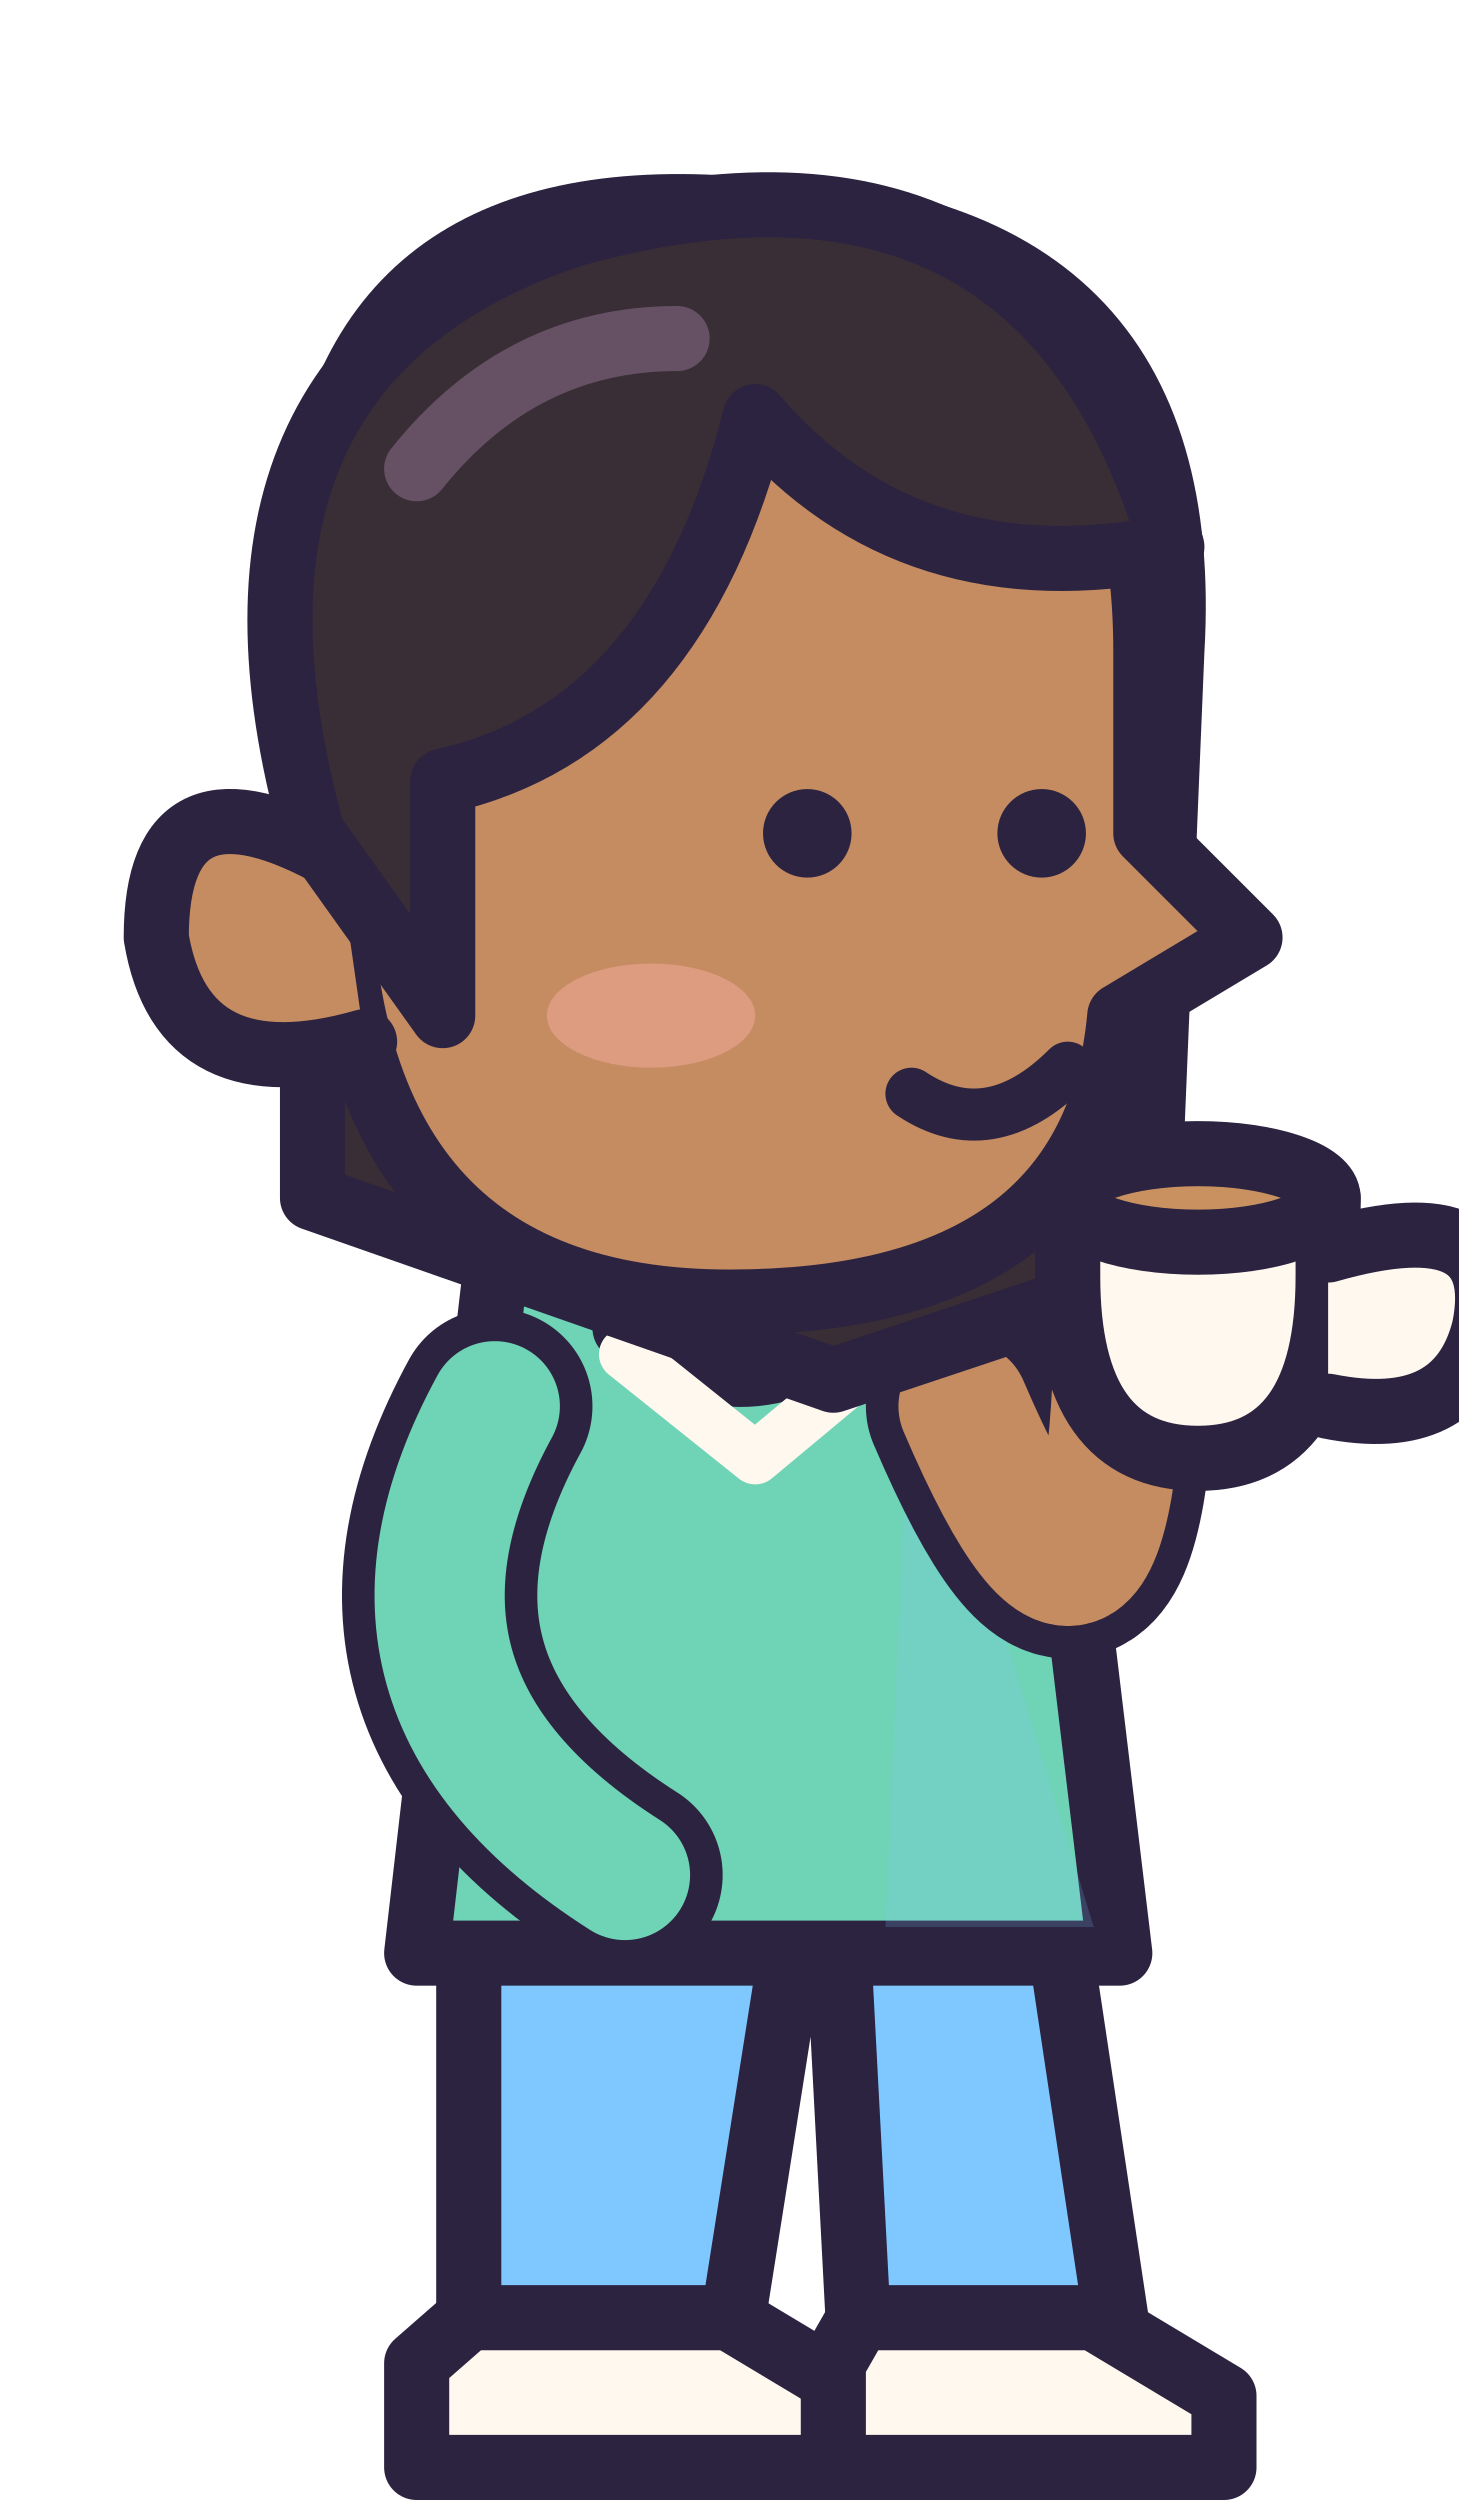
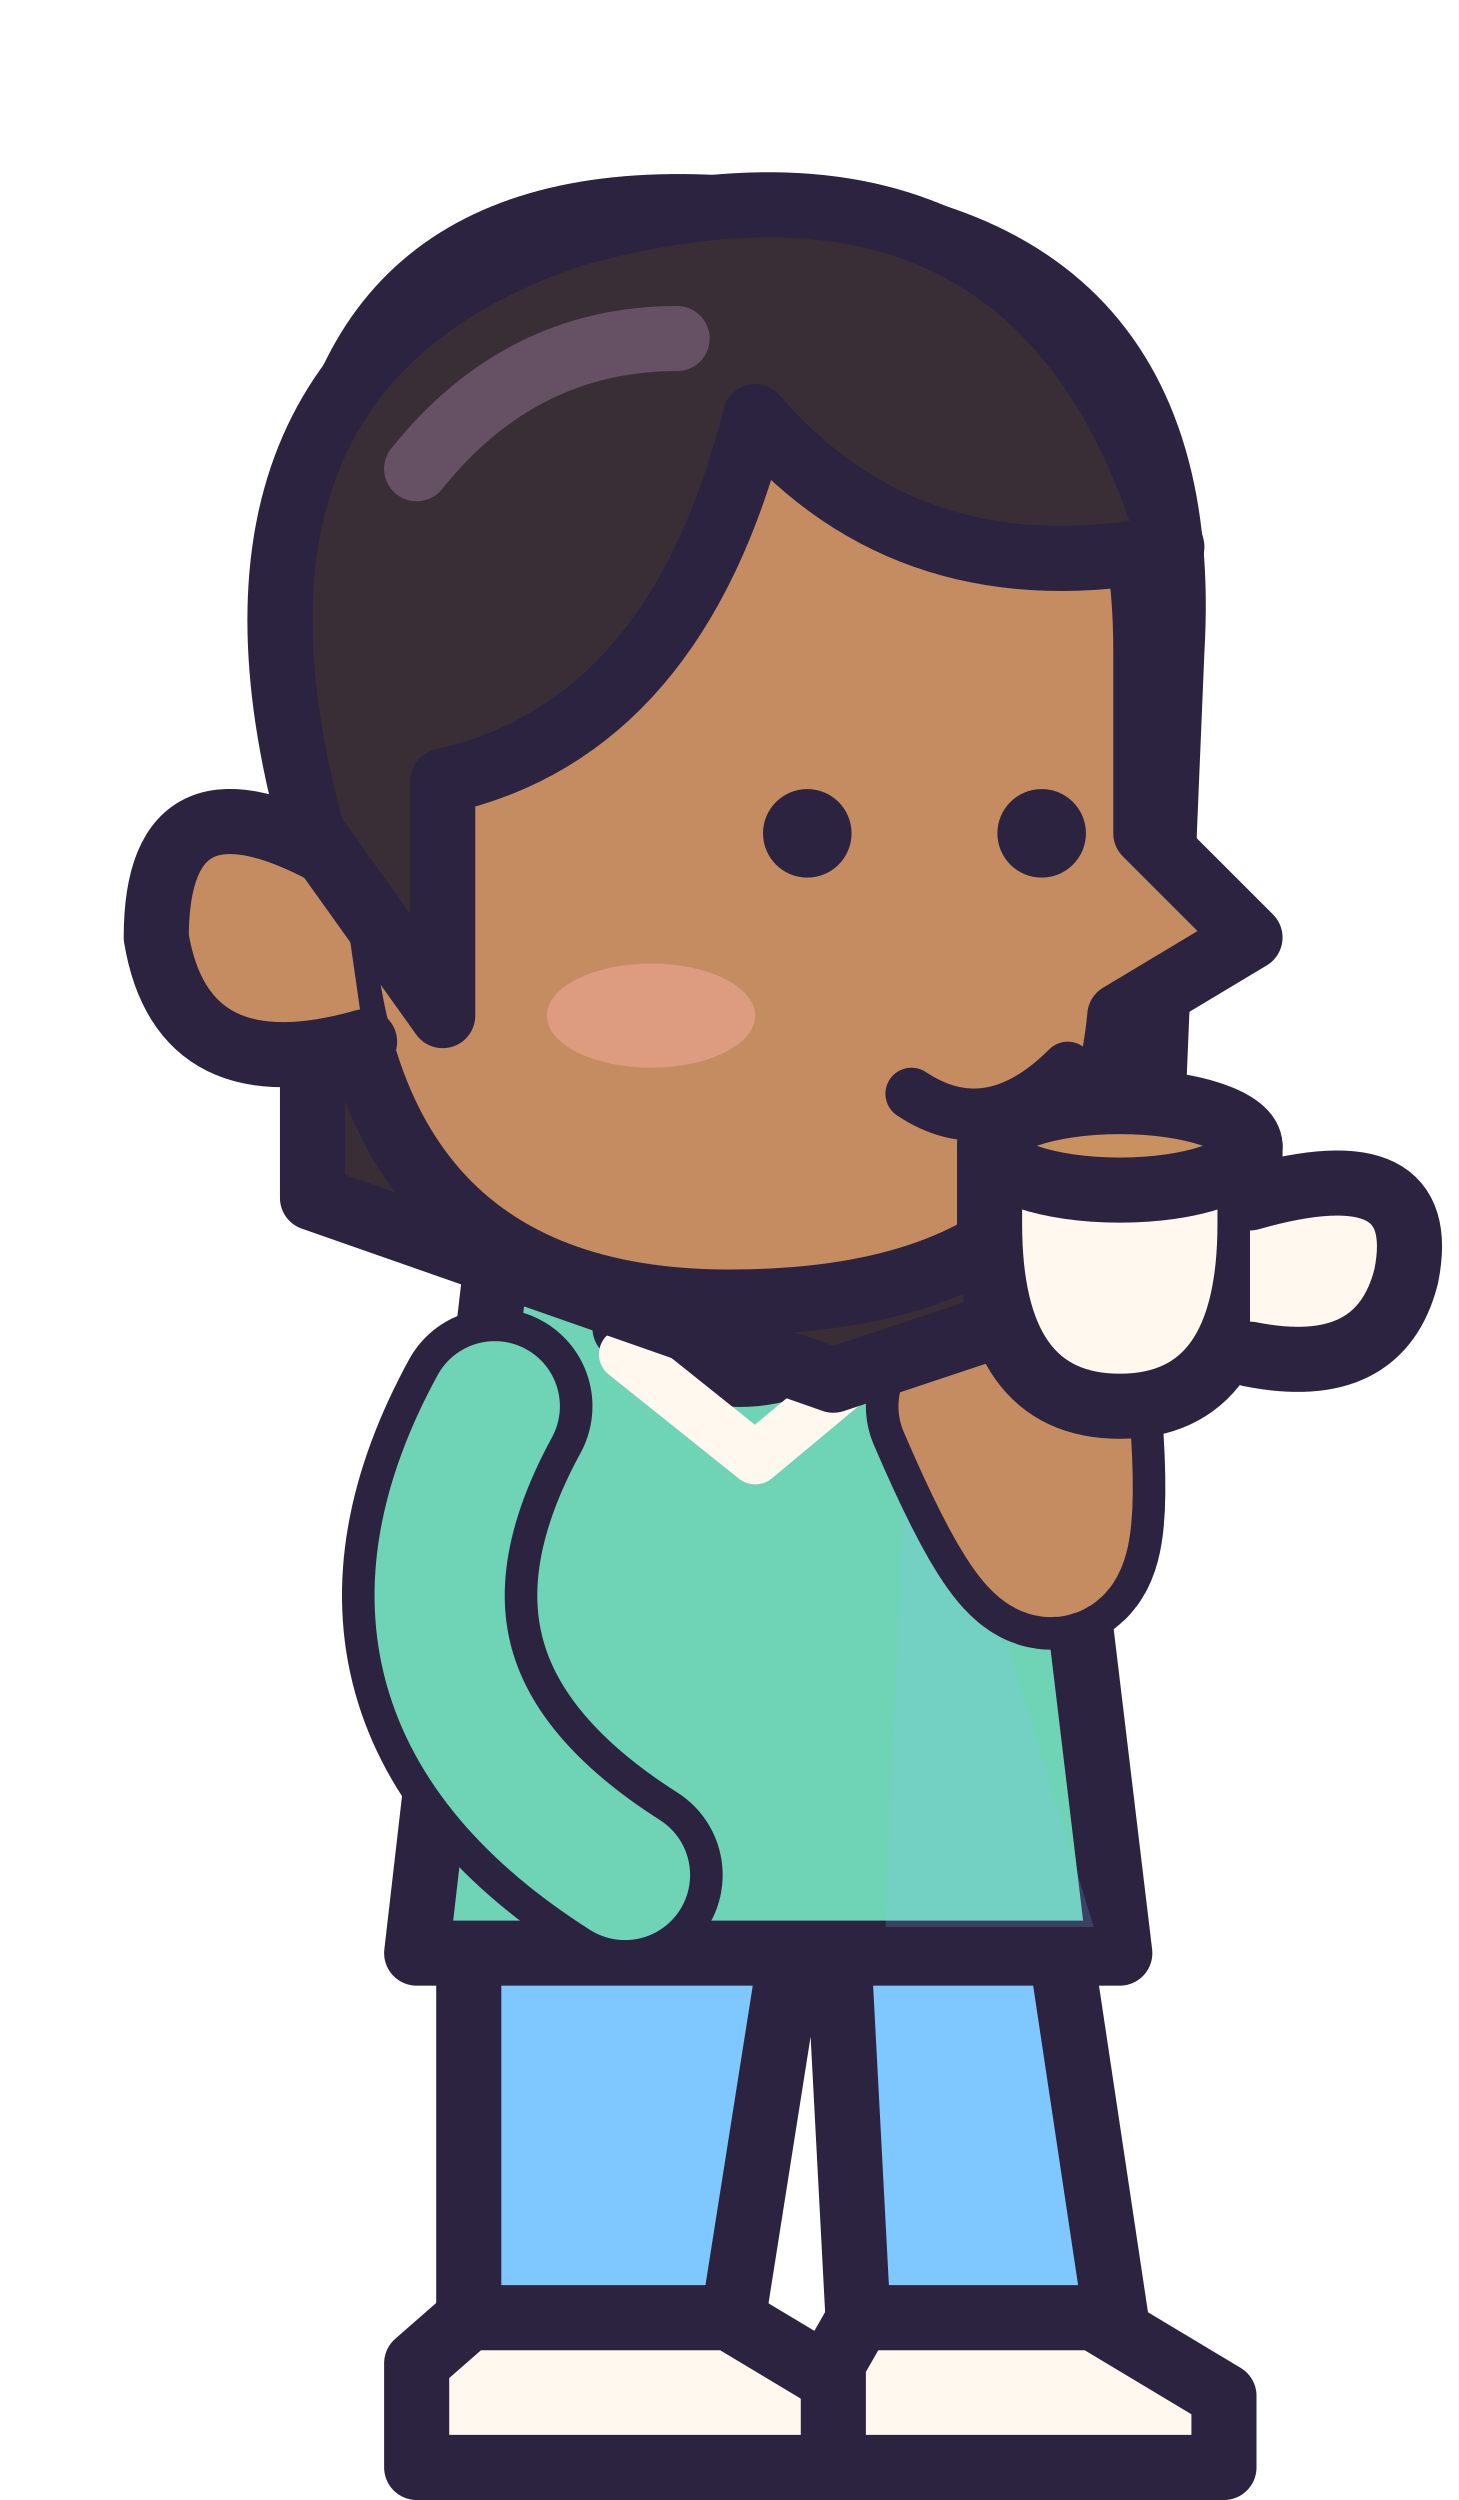
<svg xmlns="http://www.w3.org/2000/svg" width="56" height="96" viewBox="0 0 56 96">
  <g stroke="#2b2340" stroke-width="2.5" stroke-linecap="round" stroke-linejoin="round">
    <path d="M18 71v19h10l3-19m1 0 1 19h10l-3-20" fill="#7ec8ff" vector-effect="non-scaling-stroke" />
    <g transform="translate(0 0)">
      <path d="M18 89h10l5 3v2.75H16v-4Z" fill="#fff8ef" vector-effect="non-scaling-stroke" />
    </g>
    <g transform="translate(0 0)">
      <path d="M33 89h9l5 3v2.75H32v-4Z" fill="#fff8ef" vector-effect="non-scaling-stroke" />
    </g>
    <path d="M19 49q11-7 21 1l3 25H16Z" fill="#6fd3b5" vector-effect="non-scaling-stroke" />
    <path d="M35 51l7 23h-8Z" fill="#7ec8ff" stroke="none" opacity="0.18" vector-effect="non-scaling-stroke" />
    <path d="M24 44v7q5 4 10-1v-7" fill="#c58b61" vector-effect="non-scaling-stroke" />
    <path d="M24 52l5 4 6-5" fill="none" stroke="#fff8ef" stroke-width="2" vector-effect="non-scaling-stroke" />
    <path d="M19 54Q13 65 24 72" fill="none" stroke="#2b2340" stroke-width="7.5" vector-effect="non-scaling-stroke" />
    <path d="M19 54Q13 65 24 72" fill="none" stroke="#6fd3b5" stroke-width="5" vector-effect="non-scaling-stroke" />
-     <path d="M37 54Q43 68 43 49" fill="none" stroke="#2b2340" stroke-width="7.5" vector-effect="non-scaling-stroke" />
-     <path d="M37 54Q43 68 43 49" fill="none" stroke="#c58b61" stroke-width="5" vector-effect="non-scaling-stroke" />
+     <path d="M37 54Q43 68 40 47" fill="none" stroke="#2b2340" stroke-width="7.5" vector-effect="non-scaling-stroke" />
+     <path d="M37 54Q43 68 40 47" fill="none" stroke="#c58b61" stroke-width="5" vector-effect="non-scaling-stroke" />
    <g transform="translate(0 0) rotate(0 28 35)">
      <g>
        <path d="M12 21q1-14 16-13 18 0 17 17l-1 24-12 4-20-7Z" fill="#392d36" vector-effect="non-scaling-stroke" />
      </g>
      <path d="M13 23q0-13 16-13 15 0 15 15v7l4 4-5 3q-1 11-15 11-15 0-15-17Z" fill="#c58b61" vector-effect="non-scaling-stroke" />
      <path d="M13 33q-7-4-7 3 1 6 8 4" fill="#c58b61" vector-effect="non-scaling-stroke" />
      <path d="M12 32Q7 14 22 9q18-5 23 12-10 2-16-5-3 12-12 14v9Z" fill="#392d36" vector-effect="non-scaling-stroke" />
      <path d="M16 18q4-5 10-5" fill="none" stroke="#665064" stroke-width="2.5" vector-effect="non-scaling-stroke" />
      <circle cx="31" cy="32" r="1.7" fill="#2b2340" stroke="none" vector-effect="non-scaling-stroke" />
      <circle cx="40" cy="32" r="1.7" fill="#2b2340" stroke="none" vector-effect="non-scaling-stroke" />
      <path d="M35 42q3 2 6-1" fill="none" stroke="#2b2340" stroke-width="2" vector-effect="non-scaling-stroke" />
      <ellipse cx="25" cy="39" rx="4" ry="2" fill="#dd9b80" stroke="none" vector-effect="non-scaling-stroke" />
    </g>
-     <path d="M41 46h10v3q0 7-5 7t-5-7Z" fill="#fff8ef" vector-effect="non-scaling-stroke" />
-     <path d="M51 48q7-2 6 3-1 4-6 3" fill="#fff8ef" vector-effect="non-scaling-stroke" />
-     <ellipse cx="46" cy="46" rx="5" ry="1.7" fill="#c8915f" vector-effect="non-scaling-stroke" />
+     <path d="M38 44h10v3q0 7-5 7t-5-7Z" fill="#fff8ef" vector-effect="non-scaling-stroke" />
+     <path d="M48 46q7-2 6 3-1 4-6 3" fill="#fff8ef" vector-effect="non-scaling-stroke" />
+     <ellipse cx="43" cy="44" rx="5" ry="1.7" fill="#c8915f" vector-effect="non-scaling-stroke" />
  </g>
</svg>
